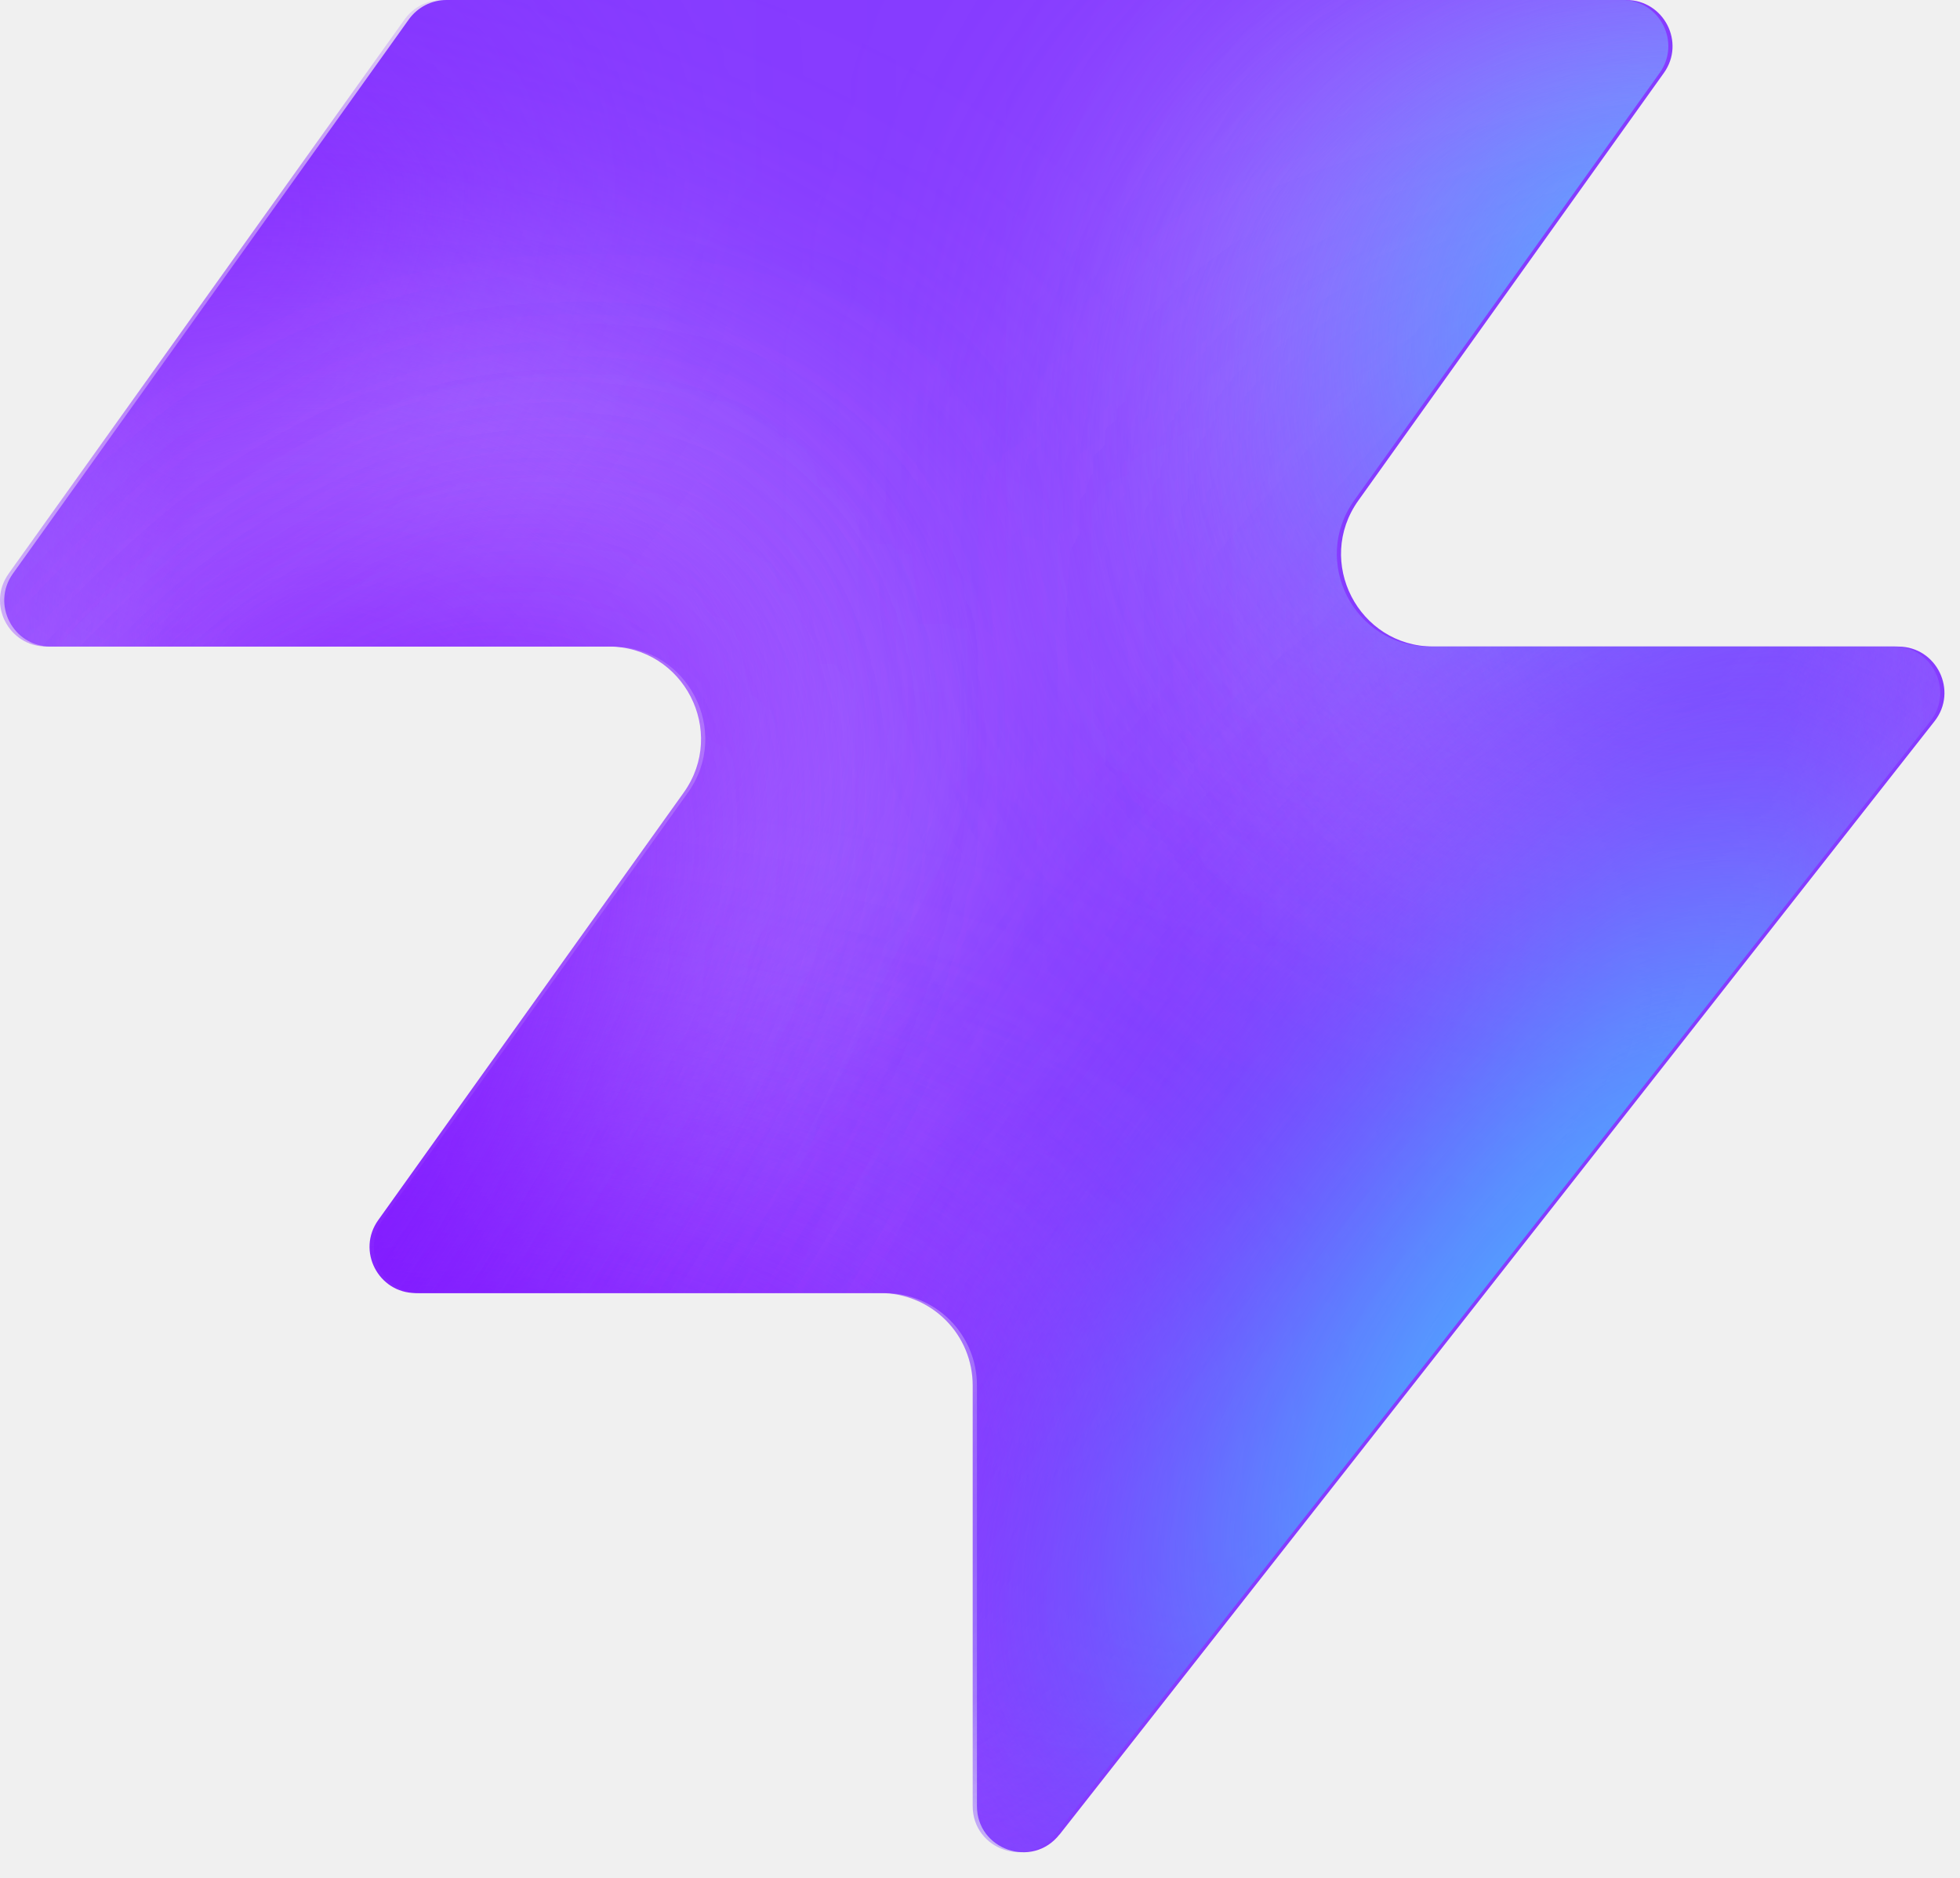
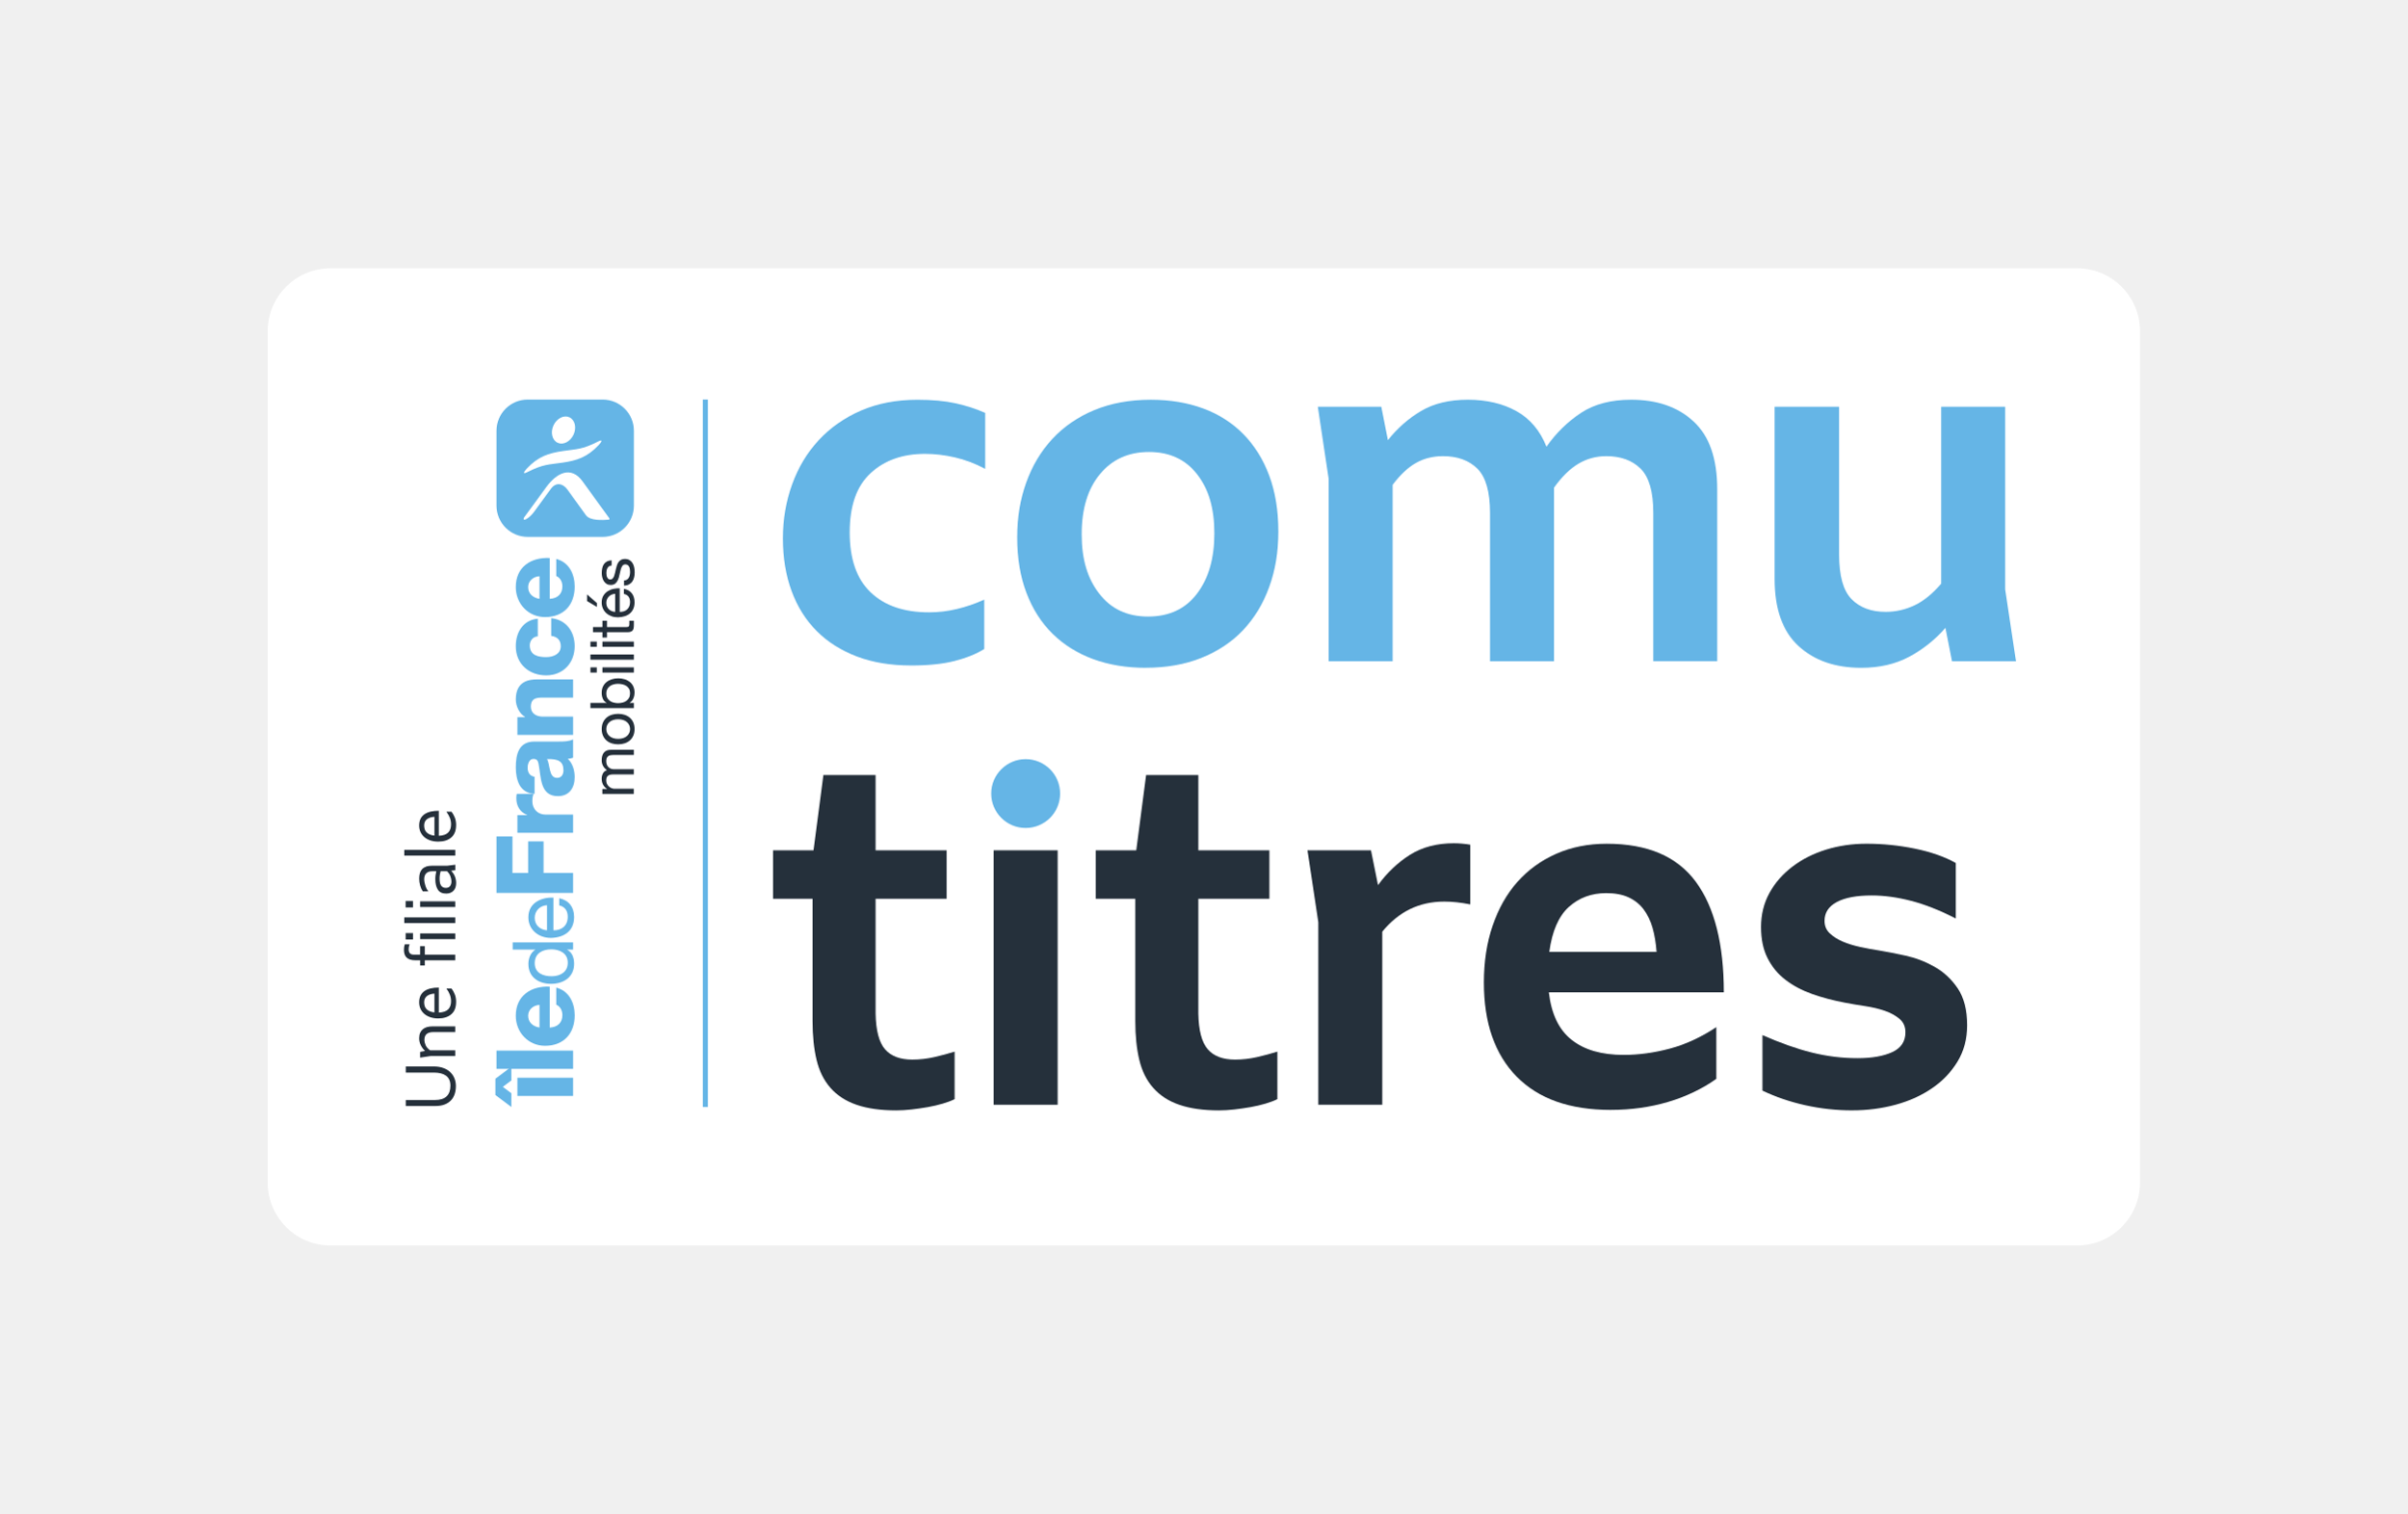
- <svg xmlns="http://www.w3.org/2000/svg" width="48" height="46" fill="none" viewBox="0 0 48 46">
-   <path fill="#863bff" d="M25.946 44.938c-.664.845-2.021.375-2.021-.698V33.937a2.26 2.26 0 0 0-2.262-2.262H10.287c-.92 0-1.456-1.04-.92-1.788l7.48-10.471c1.07-1.497 0-3.578-1.842-3.578H1.237c-.92 0-1.456-1.04-.92-1.788L10.013.474c.214-.297.556-.474.92-.474h28.894c.92 0 1.456 1.04.92 1.788l-7.48 10.471c-1.07 1.498 0 3.579 1.842 3.579h11.377c.943 0 1.473 1.088.89 1.83L25.947 44.94z" style="fill:#863bff;fill:color(display-p3 .525 .23 1);fill-opacity:1" />
-   <mask id="a" width="48" height="46" x="0" y="0" maskUnits="userSpaceOnUse" style="mask-type:alpha">
-     <path fill="#000" d="M25.842 44.938c-.664.844-2.021.375-2.021-.698V33.937a2.26 2.26 0 0 0-2.262-2.262H10.183c-.92 0-1.456-1.04-.92-1.788l7.48-10.471c1.07-1.498 0-3.579-1.842-3.579H1.133c-.92 0-1.456-1.04-.92-1.787L9.91.473c.214-.297.556-.474.92-.474h28.894c.92 0 1.456 1.04.92 1.788l-7.48 10.471c-1.07 1.498 0 3.578 1.842 3.578h11.377c.943 0 1.473 1.088.89 1.832L25.843 44.94z" style="fill:#000;fill-opacity:1" />
-   </mask>
-   <g mask="url(#a)">
-     <g filter="url(#b)">
-       <ellipse cx="5.508" cy="14.704" fill="#ede6ff" rx="5.508" ry="14.704" style="fill:#ede6ff;fill:color(display-p3 .927 .903 1);fill-opacity:1" transform="matrix(.00324 1 1 -.00324 -4.47 31.516)" />
+ <svg xmlns="http://www.w3.org/2000/svg" id="Calque_1" data-name="Calque 1" viewBox="0 0 1082.51 681.05">
+   <defs>
+     <style>
+       .cls-1 {
+         fill: #fff;
+       }
+ 
+       .cls-2 {
+         fill: #65b5e6;
+       }
+ 
+       .cls-3 {
+         fill: #25303b;
+       }
+     </style>
+   </defs>
+   <rect class="cls-1" x="120.38" y="120.67" width="842.05" height="439.68" rx="28.34" ry="28.34" />
+   <g>
+     <path class="cls-2" d="m409.65,299.38c-9.03,0-17.11-1.34-24.23-4.02-7.12-2.68-13.15-6.49-18.09-11.43-4.94-4.94-8.71-10.93-11.32-17.98-2.61-7.05-3.91-14.95-3.91-23.7s1.38-16.72,4.13-24.33c2.75-7.62,6.73-14.25,11.95-19.89,5.22-5.64,11.56-10.08,19.04-13.33,7.48-3.24,15.94-4.87,25.39-4.87,6.63,0,12.34.53,17.14,1.59,4.79,1.06,9.24,2.51,13.33,4.34v25.18c-4.52-2.4-9.07-4.13-13.65-5.18-4.59-1.06-9.07-1.59-13.44-1.59-10.02,0-18.16,2.89-24.44,8.67-6.28,5.79-9.42,14.67-9.42,26.66s3.14,20.98,9.42,26.98c6.27,6,15.06,8.99,26.34,8.99,4.09,0,8.22-.49,12.38-1.48,4.16-.98,8.28-2.4,12.38-4.23v22.22c-3.67,2.26-8.15,4.06-13.44,5.4-5.29,1.34-11.82,2.01-19.57,2.01Z" />
+     <path class="cls-2" d="m515.23,300.43c-8.61,0-16.47-1.31-23.59-3.91-7.12-2.61-13.22-6.42-18.3-11.43-5.08-5.01-8.99-11.14-11.74-18.41-2.75-7.26-4.13-15.55-4.13-24.86s1.34-17.1,4.02-24.65c2.68-7.54,6.59-14.1,11.74-19.68,5.15-5.57,11.46-9.91,18.94-13.01,7.47-3.1,15.94-4.66,25.39-4.66,8.6,0,16.43,1.31,23.49,3.91,7.05,2.61,13.08,6.45,18.09,11.53,5,5.08,8.89,11.29,11.64,18.62,2.75,7.34,4.13,15.73,4.13,25.18s-1.38,17.53-4.13,25.07c-2.75,7.55-6.66,14-11.74,19.36-5.08,5.36-11.32,9.52-18.73,12.48-7.41,2.96-15.76,4.44-25.07,4.44Zm1.06-23.06c9.45,0,16.79-3.42,22.01-10.26,5.22-6.84,7.83-15.9,7.83-27.19s-2.61-20.03-7.83-26.66c-5.22-6.63-12.41-9.94-21.58-9.94s-16.5,3.32-22.01,9.94c-5.5,6.63-8.25,15.66-8.25,27.08s2.64,19.93,7.93,26.77c5.29,6.84,12.59,10.26,21.9,10.26Z" />
+     <path class="cls-2" d="m743.53,297.47v-66.65c0-9.59-1.9-16.26-5.71-20-3.81-3.74-8.96-5.61-15.45-5.61-4.52,0-8.67,1.13-12.48,3.39-3.81,2.26-7.48,5.85-11,10.79v78.08h-28.78v-66.65c0-9.59-1.9-16.26-5.71-20-3.81-3.74-8.96-5.61-15.45-5.61-4.52,0-8.57,1.02-12.17,3.07-3.6,2.05-7.09,5.33-10.47,9.84v79.34h-28.78v-82.1l-4.87-32.37h28.56l2.96,15.02c4.23-5.36,9.2-9.73,14.92-13.12,5.71-3.39,12.73-5.08,21.05-5.08s15.76,1.73,21.9,5.18c6.14,3.46,10.61,8.78,13.44,15.97,4.37-6.21,9.55-11.28,15.55-15.23,5.99-3.95,13.51-5.92,22.53-5.92,11.71,0,21.09,3.28,28.14,9.84,7.05,6.56,10.58,16.68,10.58,30.36v77.44h-28.78Z" />
+     <path class="cls-2" d="m901.79,183v82.1l4.87,32.37h-28.78l-2.96-15.02c-4.65,5.36-10.09,9.7-16.29,13.01-6.21,3.31-13.4,4.97-21.58,4.97-11.71,0-21.13-3.28-28.25-9.84-7.12-6.56-10.69-16.61-10.69-30.15v-77.44h28.99v66.44c0,9.59,1.87,16.29,5.61,20.1,3.74,3.81,8.85,5.71,15.34,5.71,4.51,0,8.85-.99,13.01-2.96,4.16-1.97,8.15-5.22,11.95-9.73v-79.56h28.78Z" />
+     <path class="cls-3" d="m347.65,382.54h18.2l4.44-33.85h23.49v33.85h31.95v21.79h-31.95v51.63c.14,7.62,1.55,12.98,4.23,16.08,2.68,3.1,6.77,4.66,12.27,4.66,3.39,0,6.73-.39,10.05-1.16,3.31-.77,6.31-1.59,8.99-2.43v21.37c-1.41.71-3.17,1.38-5.29,2.01-2.12.63-4.37,1.16-6.77,1.59-2.4.42-4.83.77-7.3,1.06-2.47.28-4.76.42-6.88.42-7.05,0-13.01-.85-17.88-2.54-4.87-1.69-8.78-4.23-11.74-7.62-2.96-3.39-5.05-7.58-6.24-12.59-1.2-5-1.8-10.82-1.8-17.46v-55.01h-17.77v-21.79Z" />
+     <path class="cls-3" d="m446.88,497.01v-114.47h28.78v114.47h-28.78Z" />
+     <path class="cls-3" d="m492.8,382.54h18.2l4.44-33.85h23.49v33.85h31.95v21.79h-31.95v51.63c.14,7.62,1.55,12.98,4.23,16.08,2.68,3.1,6.77,4.66,12.27,4.66,3.39,0,6.73-.39,10.05-1.16,3.31-.77,6.31-1.59,8.99-2.43v21.37c-1.41.71-3.17,1.38-5.29,2.01-2.12.63-4.37,1.16-6.77,1.59-2.4.42-4.83.77-7.3,1.06-2.47.28-4.76.42-6.88.42-7.05,0-13.01-.85-17.88-2.54-4.87-1.69-8.78-4.23-11.74-7.62-2.96-3.39-5.05-7.58-6.24-12.59-1.2-5-1.8-10.82-1.8-17.46v-55.01h-17.77v-21.79Z" />
+     <path class="cls-3" d="m592.88,497.01v-82.1l-4.87-32.37h28.56l3.17,15.66c4.09-5.64,8.89-10.19,14.39-13.65,5.5-3.45,12.06-5.18,19.68-5.18,2.4,0,4.87.21,7.41.64v26.87c-4.23-.85-8.11-1.27-11.64-1.27-11.29,0-20.6,4.52-27.93,13.54v77.86h-28.78Z" />
+     <path class="cls-3" d="m724.48,499.34c-18.48,0-32.62-5.01-42.42-15.02-9.81-10.01-14.71-24.12-14.71-42.32,0-9.31,1.3-17.81,3.91-25.5,2.61-7.69,6.31-14.25,11.11-19.68,4.79-5.43,10.61-9.66,17.46-12.69,6.84-3.03,14.42-4.55,22.75-4.55,18.34,0,31.7,5.71,40.1,17.14,8.39,11.43,12.59,28,12.59,49.72h-78.71c1.13,9.73,4.55,16.86,10.26,21.37,5.71,4.52,13.51,6.77,23.38,6.77,6.77,0,13.72-.95,20.84-2.86,7.12-1.9,14.07-5.11,20.84-9.63v23.27c-6.35,4.52-13.58,7.97-21.69,10.37-8.11,2.4-16.68,3.6-25.71,3.6Zm-2.12-97.54c-6.63,0-12.24,2.08-16.82,6.24-4.59,4.16-7.51,10.9-8.78,20.21h48.24c-.28-3.95-.88-7.54-1.8-10.79-.92-3.24-2.26-6.03-4.02-8.36-1.77-2.33-4.02-4.13-6.77-5.4-2.75-1.27-6.1-1.9-10.05-1.9Z" />
+     <path class="cls-3" d="m833.03,499.55c-7.19,0-14.25-.78-21.16-2.33-6.91-1.55-13.33-3.74-19.25-6.56v-24.97c8.04,3.53,15.45,6.14,22.22,7.83,6.77,1.69,13.61,2.54,20.52,2.54,6.49,0,11.71-.92,15.66-2.75,3.95-1.83,5.92-4.79,5.92-8.89,0-2.54-.88-4.55-2.64-6.03-1.77-1.48-3.95-2.68-6.56-3.6-2.61-.92-5.54-1.62-8.78-2.12-3.25-.49-6.35-1.02-9.31-1.59-5.22-.99-10.12-2.29-14.71-3.91-4.58-1.62-8.57-3.74-11.95-6.35-3.39-2.61-6.07-5.85-8.04-9.73-1.98-3.88-2.96-8.57-2.96-14.07s1.27-10.75,3.81-15.34c2.54-4.58,5.99-8.53,10.37-11.85,4.37-3.31,9.42-5.85,15.13-7.62,5.71-1.76,11.74-2.64,18.09-2.64,7.33,0,14.6.74,21.79,2.22,7.19,1.48,13.33,3.63,18.41,6.45v24.97c-7.19-3.67-13.89-6.31-20.1-7.93-6.21-1.62-12.13-2.43-17.77-2.43-6.77,0-11.99.99-15.66,2.96-3.67,1.98-5.5,4.8-5.5,8.46,0,2.26.77,4.13,2.33,5.61,1.55,1.48,3.49,2.72,5.82,3.7,2.33.99,4.94,1.8,7.83,2.43,2.89.63,5.75,1.16,8.57,1.59,3.39.57,7.33,1.34,11.85,2.33,4.51.99,8.85,2.64,13.01,4.97,4.16,2.33,7.65,5.57,10.47,9.73,2.82,4.16,4.23,9.7,4.23,16.61,0,6.21-1.45,11.67-4.34,16.4-2.89,4.73-6.7,8.71-11.43,11.95-4.73,3.25-10.19,5.71-16.4,7.41-6.21,1.69-12.7,2.54-19.47,2.54Z" />
+   </g>
+   <g>
+     <path class="cls-3" d="m270.92,354.96h2.08v-.05c-1.61-1.06-2.41-2.58-2.41-4.57,0-.88.18-1.67.55-2.38.37-.71.98-1.21,1.86-1.5-.77-.47-1.36-1.1-1.78-1.87s-.63-1.63-.63-2.56c0-.71.08-1.35.23-1.93.16-.57.4-1.07.72-1.48.33-.41.75-.73,1.27-.96s1.15-.34,1.87-.34h10.37v2.33h-9.28c-.44,0-.85.04-1.23.11-.38.07-.72.21-1,.41-.28.2-.51.48-.67.83-.16.36-.25.82-.25,1.38,0,1.15.33,2.05.98,2.71.66.66,1.53.98,2.63.98h8.81v2.33h-9.28c-.46,0-.88.04-1.26.12-.38.08-.72.22-1,.42-.28.2-.5.47-.66.81-.15.34-.23.77-.23,1.3,0,.67.14,1.25.41,1.74s.6.88.98,1.18c.38.3.78.52,1.19.66.41.14.75.21,1.03.21h8.81v2.33h-14.14v-2.19Z" />
+     <path class="cls-3" d="m275.09,334.42c-.9-.29-1.69-.73-2.35-1.31-.67-.58-1.19-1.3-1.57-2.16-.38-.86-.57-1.84-.57-2.95s.19-2.12.57-2.97c.38-.85.91-1.56,1.57-2.15.67-.58,1.45-1.02,2.35-1.31.9-.29,1.87-.44,2.91-.44s2.01.15,2.9.44c.89.29,1.67.73,2.34,1.31.67.58,1.19,1.3,1.56,2.15.37.85.56,1.84.56,2.97s-.19,2.1-.56,2.95c-.37.86-.89,1.58-1.56,2.16-.67.58-1.44,1.02-2.34,1.31-.89.29-1.86.44-2.9.44s-2.01-.15-2.91-.44Zm5.2-2.37c.67-.23,1.22-.54,1.67-.94.45-.4.79-.87,1.03-1.41.24-.54.36-1.11.36-1.71s-.12-1.17-.36-1.71c-.24-.54-.58-1.01-1.03-1.41-.45-.4-1-.72-1.67-.94-.67-.23-1.43-.34-2.28-.34s-1.62.11-2.28.34-1.23.54-1.68.94c-.46.4-.8.87-1.04,1.41-.24.54-.36,1.11-.36,1.71s.12,1.17.36,1.71.58,1.01,1.04,1.41c.46.4,1.02.72,1.68.94.67.23,1.43.34,2.28.34s1.62-.11,2.28-.34Z" />
+     <path class="cls-3" d="m265.53,316.25h7.3v-.05c-.78-.38-1.35-.98-1.71-1.81-.36-.82-.53-1.72-.53-2.71,0-1.09.2-2.05.6-2.86.4-.81.94-1.49,1.63-2.02.68-.54,1.47-.94,2.37-1.22.89-.27,1.84-.41,2.84-.41s1.95.13,2.85.4c.89.26,1.67.67,2.34,1.2.67.54,1.19,1.21,1.57,2.02.38.81.57,1.76.57,2.83,0,.35-.04.73-.11,1.16-.07.43-.19.85-.36,1.27-.16.42-.39.82-.67,1.19-.28.37-.63.69-1.05.94v.05h1.89v2.33h-19.53v-2.33Zm10.41-8.36c-.63.17-1.19.44-1.68.79-.49.36-.88.81-1.18,1.37-.29.56-.44,1.21-.44,1.96s.16,1.45.47,2c.31.55.72.99,1.22,1.34.5.35,1.07.6,1.71.75.64.16,1.29.23,1.94.23.69,0,1.36-.08,2.01-.25.65-.16,1.22-.42,1.71-.78.49-.36.89-.82,1.19-1.38.3-.57.45-1.25.45-2.05s-.15-1.47-.47-2.01c-.31-.54-.72-.97-1.23-1.3-.51-.33-1.09-.57-1.75-.71-.66-.15-1.33-.22-2.02-.22-.66,0-1.3.09-1.93.26Z" />
+     <path class="cls-3" d="m268.38,302.57h-2.84v-2.33h2.84v2.33Zm2.54-2.33h14.14v2.33h-14.14v-2.33Z" />
+     <path class="cls-3" d="m265.53,294.45h19.53v2.33h-19.53v-2.33Z" />
+     <path class="cls-3" d="m268.38,290.97h-2.84v-2.33h2.84v2.33Zm2.54-2.33h14.14v2.33h-14.14v-2.33Z" />
+     <path class="cls-3" d="m270.92,279.26h2.05v2.82h8.78c.27,0,.49-.02.66-.07.16-.04.29-.13.38-.26.09-.13.15-.3.18-.53.03-.23.04-.52.04-.89v-1.07h2.05v1.78c0,.6-.04,1.12-.12,1.55-.08.43-.23.78-.45,1.04s-.53.46-.93.59c-.4.13-.93.19-1.59.19h-9v2.41h-2.05v-2.41h-4.24v-2.33h4.24v-2.82Z" />
+     <path class="cls-3" d="m284.16,266.95c.8,1.06,1.2,2.39,1.2,3.99,0,1.13-.18,2.11-.55,2.94-.36.83-.88,1.53-1.53,2.09-.66.57-1.44.99-2.35,1.27-.91.28-1.91.44-2.98.48-1.08,0-2.06-.16-2.95-.49-.89-.33-1.67-.79-2.33-1.38s-1.17-1.3-1.53-2.11c-.36-.81-.55-1.7-.55-2.67,0-1.26.26-2.3.78-3.13.52-.83,1.18-1.5,1.98-2,.8-.5,1.68-.85,2.63-1.04.95-.19,1.85-.27,2.71-.23v10.59c.62.02,1.21-.05,1.76-.22.56-.16,1.05-.43,1.48-.79.43-.36.77-.83,1.03-1.4.26-.57.38-1.23.38-2,0-.98-.23-1.79-.68-2.42-.46-.63-1.15-1.04-2.08-1.24v-2.3c1.59.31,2.78.99,3.58,2.05Zm-9.08.56c-.49.21-.92.49-1.27.85-.36.36-.64.78-.85,1.26s-.31,1.02-.31,1.6.11,1.15.31,1.63.5.9.86,1.24c.37.35.79.62,1.27.82.48.2,1,.32,1.55.36v-8.13c-.55.04-1.07.16-1.56.37Zm-11.08,2.89l4.43,2.63v-1.75l-4.43-3.86v2.98Z" />
+     <path class="cls-3" d="m281.91,260.77c.36-.22.64-.51.85-.86.21-.36.36-.76.45-1.2.09-.45.14-.91.14-1.38,0-.36-.03-.75-.08-1.15-.05-.4-.15-.77-.3-1.11-.15-.34-.36-.62-.64-.83-.28-.22-.64-.33-1.08-.33-.6,0-1.06.23-1.37.68-.31.46-.56,1.03-.75,1.71-.19.68-.36,1.43-.52,2.23-.15.8-.37,1.55-.66,2.23-.28.68-.68,1.25-1.19,1.71-.51.46-1.22.68-2.13.68-.71,0-1.32-.16-1.83-.48-.51-.32-.92-.73-1.24-1.23-.32-.5-.56-1.07-.71-1.7-.15-.63-.23-1.25-.23-1.87,0-.8.07-1.54.21-2.22.14-.67.37-1.27.71-1.79.34-.52.79-.93,1.37-1.24.57-.31,1.29-.49,2.15-.55v2.33c-.46.04-.83.16-1.14.36-.3.2-.54.46-.72.77-.18.31-.31.65-.4,1.03-.08.37-.12.75-.12,1.14,0,.35.03.7.08,1.05.05.36.15.68.29.97.14.29.32.53.55.71.23.18.52.27.89.27.4,0,.73-.14,1-.42.26-.28.48-.64.66-1.08.17-.44.32-.93.44-1.48.12-.55.24-1.09.37-1.64.13-.58.28-1.15.47-1.71.18-.56.42-1.05.72-1.48.3-.43.68-.77,1.14-1.04.46-.26,1.02-.4,1.7-.4.86,0,1.57.18,2.13.53.57.36,1.02.82,1.37,1.4s.59,1.22.72,1.94c.14.72.21,1.44.21,2.15,0,.78-.08,1.53-.25,2.24-.16.71-.43,1.34-.81,1.89-.37.55-.87.98-1.48,1.31-.61.33-1.35.51-2.23.55v-2.33c.51-.02.94-.14,1.3-.36Z" />
+   </g>
+   <g>
+     <path class="cls-2" d="m229.98,491.85v6.18l-7.18-5.4v-7.34l7.18-5.41v6.18l-3.87,2.9,3.87,2.89Zm2.71,1.21v-8.21h25.05v8.21h-25.05Z" />
+     <rect class="cls-2" x="223.28" y="472.65" width="34.47" height="8.21" />
+     <path class="cls-2" d="m247.22,462.28c3.43-.15,5.69-2.13,5.69-5.61,0-1.97-.92-3.9-2.76-4.68v-7.68c5.8,1.49,8.31,6.87,8.31,12.46,0,8.16-4.92,13.71-13.32,13.71-7.67,0-13.18-6.13-13.18-13.51,0-8.98,6.76-13.46,15.25-13.09v18.4m-4.58-10.19c-2.81.14-5.12,2.13-5.12,4.87,0,2.89,2.07,4.83,5.12,5.31v-10.19Z" />
+     <path class="cls-2" d="m257.74,423.97v3.23h-2.66v.08c2.16,1.06,3.12,3.58,3.12,6.28,0,6.06-4.8,9.06-10.35,9.06s-10.24-2.97-10.24-8.99c0-2.01.76-4.9,3.08-6.35v-.08h-10.12v-3.23h27.17m-2.4,9.14c0-4.34-3.72-6.01-7.41-6.01-3.89,0-7.46,1.75-7.46,6.2s3.76,5.9,7.61,5.9,7.26-1.91,7.26-6.09" />
+     <path class="cls-2" d="m251.49,404.11c4.34.87,6.7,3.99,6.7,8.4,0,6.28-4.34,9.25-10.35,9.45-5.9,0-10.24-3.89-10.24-9.26,0-6.96,6.51-9.09,11.27-8.9v14.73c3.43.11,6.46-1.83,6.46-6.12,0-2.66-1.3-4.52-3.84-5.09v-3.2m-5.48,3.12c-3.08.15-5.55,2.47-5.55,5.67,0,3.39,2.54,5.4,5.55,5.63v-11.29Z" />
+     <polygon class="cls-2" points="223.28 401.7 223.28 376.31 230.47 376.31 230.47 392.73 237.51 392.73 237.51 378.53 244.46 378.53 244.46 392.73 257.74 392.73 257.74 401.7 223.28 401.7" />
+     <path class="cls-2" d="m232.69,374.68v-7.97h4.39v-.09c-3.18-1.21-4.88-4-4.88-7.54,0-.62.06-1.29.2-1.93h7.47c-.29,1.06-.48,2.03-.48,3.14,0,4.05,2.8,6.18,5.95,6.18h12.4v8.2h-25.05Z" />
+     <path class="cls-2" d="m240.41,357.15c-3.27-.15-5.4-1.69-6.71-3.9-1.24-2.22-1.73-5.11-1.73-7.97,0-5.94,1.31-11.68,8.4-11.68h10.95c2.12,0,4.44,0,6.42-.97v8.26c-.78.29-1.55.39-2.37.48,2.22,2.12,3.08,5.26,3.08,8.26,0,4.78-2.41,8.54-7.58,8.54-8.15,0-7.52-8.88-8.68-14.58-.29-1.4-.77-2.17-2.31-2.17-1.88,0-2.6,2.26-2.6,3.95,0,2.27,1.02,3.72,3.13,4.1v7.67m12.98-10.62c0-3.9-2.22-5.21-7.38-5.02.72,1.16.87,3.28,1.35,5.07.43,1.83,1.21,3.38,3.19,3.38s2.85-1.58,2.85-3.43" />
+     <path class="cls-2" d="m232.69,330.61v-7.97h3.43v-.11c-2.56-1.49-4.15-4.87-4.15-7.86,0-8.35,6.08-9.03,9.7-9.03h16.07v8.2h-12.11c-3.43,0-6.9-.38-6.9,4.11,0,3.08,2.6,4.44,5.35,4.44h13.67v8.21h-25.05Z" />
+     <path class="cls-2" d="m241.86,286.29c-2.12.05-3.62,1.94-3.62,4.01,0,4.59,3.91,5.31,7.38,5.31,3.24,0,6.56-1.4,6.56-4.87,0-2.84-1.64-4.31-4.29-4.68v-7.96c6.7.72,10.56,5.93,10.56,12.6,0,7.52-5.16,13.13-12.83,13.13s-13.66-5.07-13.66-13.13c0-6.23,3.28-11.79,9.9-12.36v7.96Z" />
+     <path class="cls-2" d="m247.22,269.4c3.43-.15,5.69-2.13,5.69-5.6,0-1.97-.92-3.9-2.76-4.67v-7.69c5.8,1.51,8.31,6.86,8.31,12.46,0,8.15-4.92,13.71-13.32,13.71-7.67,0-13.18-6.14-13.18-13.51,0-8.99,6.76-13.47,15.25-13.08v18.39m-4.58-10.18c-2.81.14-5.12,2.12-5.12,4.88,0,2.9,2.07,4.82,5.12,5.3v-10.18Z" />
+   </g>
+   <rect class="cls-2" x="223.28" y="179.74" width="61.79" height="61.79" rx="14.06" ry="14.06" />
+   <g>
+     <path class="cls-3" d="m205.02,488.59c0,1.28-.18,2.46-.53,3.55-.35,1.09-.9,2.04-1.65,2.84-.75.81-1.69,1.44-2.84,1.9-1.15.46-2.52.69-4.11.69h-13.4v-2.71h13.17c2.3,0,4.02-.54,5.17-1.64,1.15-1.09,1.72-2.69,1.72-4.79,0-1.04-.17-1.94-.51-2.68s-.83-1.35-1.48-1.83c-.64-.47-1.41-.82-2.33-1.05-.91-.22-1.94-.34-3.08-.34h-12.66v-2.74h12.58c1.65,0,3.1.23,4.34.69,1.25.46,2.28,1.09,3.11,1.89.83.8,1.45,1.73,1.87,2.8.42,1.07.63,2.2.63,3.4Z" />
+     <path class="cls-3" d="m204.72,475.1h-11.05l-4.74.71v-2.59l2.21-.41c-.76-.73-1.4-1.58-1.9-2.56s-.75-2.03-.75-3.15c0-.94.15-1.75.44-2.42.29-.67.7-1.22,1.22-1.65.52-.43,1.14-.75,1.86-.96.72-.21,1.51-.31,2.37-.31h10.34v2.56h-9.78c-.81,0-1.47.09-2,.28-.53.19-.95.44-1.25.75s-.52.69-.65,1.12c-.13.43-.19.88-.19,1.35,0,.75.18,1.55.56,2.4.37.85,1.05,1.62,2.03,2.31h11.28v2.56Z" />
+     <path class="cls-3" d="m205.11,450.77c0,2.45-.72,4.3-2.17,5.54-1.44,1.24-3.4,1.86-5.88,1.86-1.24,0-2.38-.17-3.41-.5-1.04-.33-1.95-.81-2.71-1.43-.76-.62-1.36-1.38-1.8-2.28s-.65-1.93-.65-3.06.21-2.16.62-2.99c.41-.83,1-1.52,1.77-2.05.76-.53,1.69-.92,2.78-1.18s2.31-.38,3.67-.38v11.25c1.92-.08,3.32-.56,4.2-1.44.88-.89,1.31-2.12,1.31-3.71,0-1.02-.18-1.99-.53-2.9s-.88-1.84-1.56-2.78h2.3c.65.86,1.15,1.78,1.52,2.74.37.96.55,2.07.55,3.33Zm-14.37.18c0,.57.08,1.11.23,1.62.16.51.42.96.78,1.35.37.39.85.73,1.44,1,.6.28,1.33.46,2.19.56v-8.45h-.35c-.59.06-1.14.18-1.66.35-.52.18-.97.42-1.37.72-.39.3-.7.69-.93,1.16-.22.47-.34,1.03-.34,1.68Z" />
+     <path class="cls-3" d="m188.94,434.36v-2.33h-2.01c-1,0-1.84-.11-2.52-.34-.67-.23-1.22-.54-1.62-.96-.4-.41-.69-.91-.87-1.49s-.27-1.21-.27-1.9c0-1,.13-1.84.38-2.5h2.18c-.2.51-.32.95-.37,1.31s-.07.68-.07.96c0,.71.18,1.28.53,1.72s1,.66,1.94.66h2.68v-3.83h2.12v3.83h13.67v2.53h-13.67v2.33h-2.12Zm-3.21-11.69h-3.3v-2.89h3.3v2.89Zm19-.18h-15.79v-2.56h15.79v2.56Z" />
+     <path class="cls-3" d="m181.81,415.28v-2.56h22.92v2.56h-22.92Z" />
+     <path class="cls-3" d="m185.72,408.24h-3.3v-2.88h3.3v2.88Zm19-.18h-15.79v-2.56h15.79v2.56Z" />
+     <path class="cls-3" d="m202.87,391.75c.71.69,1.26,1.51,1.66,2.46.4.95.6,1.98.6,3.08,0,1.47-.41,2.63-1.22,3.46-.82.84-1.9,1.25-3.25,1.25-1.73,0-2.98-.58-3.74-1.74-.76-1.16-1.15-2.74-1.15-4.74,0-.67.04-1.3.13-1.9.09-.6.19-1.15.31-1.66h-1.74c-.71,0-1.29.09-1.77.28-.47.19-.85.44-1.13.77-.28.32-.49.7-.62,1.13s-.19.9-.19,1.41c0,.43.05.91.15,1.43.1.52.23,1.03.4,1.53.16.5.37.97.6,1.41.23.44.48.81.74,1.1h-2.5c-.51-.71-.92-1.58-1.21-2.61-.3-1.03-.44-2.08-.44-3.14,0-.88.1-1.68.3-2.39s.53-1.31.99-1.83,1.08-.9,1.84-1.18c.76-.27,1.72-.41,2.86-.41h6.75l3.51-.44v2.47l-1.86.24Zm.15,4.77c0-.69-.16-1.46-.48-2.33-.32-.86-.83-1.61-1.52-2.24h-2.86c-.14.49-.25,1.01-.34,1.56-.09.55-.13,1.12-.13,1.71,0,1.53.24,2.62.72,3.25.48.64,1.18.96,2.11.96.86,0,1.5-.28,1.9-.85.4-.57.6-1.26.6-2.06Z" />
+     <path class="cls-3" d="m181.81,384.91v-2.56h22.92v2.56h-22.92Z" />
+     <path class="cls-3" d="m205.11,371.22c0,2.45-.72,4.3-2.17,5.54-1.44,1.24-3.4,1.86-5.88,1.86-1.24,0-2.38-.17-3.41-.5-1.04-.33-1.95-.81-2.71-1.43-.76-.62-1.36-1.38-1.8-2.28s-.65-1.93-.65-3.06.21-2.16.62-2.99c.41-.83,1-1.52,1.77-2.05.76-.53,1.69-.92,2.78-1.18,1.09-.25,2.31-.38,3.67-.38v11.25c1.92-.08,3.32-.56,4.2-1.44.88-.89,1.31-2.12,1.31-3.71,0-1.02-.18-1.99-.53-2.9s-.88-1.84-1.56-2.78h2.3c.65.86,1.15,1.78,1.52,2.74.37.96.55,2.07.55,3.33Zm-14.37.18c0,.57.08,1.11.23,1.62.16.51.42.96.78,1.35.37.39.85.73,1.44,1,.6.28,1.33.46,2.19.56v-8.45h-.35c-.59.06-1.14.18-1.66.35-.52.18-.97.42-1.37.72-.39.3-.7.69-.93,1.16-.22.47-.34,1.03-.34,1.68Z" />
+   </g>
+   <rect class="cls-2" x="316.08" y="179.74" width="2.27" height="318.29" />
+   <circle class="cls-2" cx="461.27" cy="357.01" r="15.49" />
+   <g>
+     <g>
+       <path class="cls-1" d="m257.94,195.55c-1.47,3.16-4.68,4.8-7.17,3.64-2.49-1.15-3.32-4.66-1.86-7.82,1.47-3.17,4.68-4.79,7.17-3.64,2.49,1.15,3.32,4.66,1.86,7.82" />
+       <path class="cls-1" d="m262.03,216.6c-5.32-7.38-11.81-3.62-16.19,2.31-3.45,4.67-6.38,8.73-10,13.68-.84,1.15-.19,1.56.98.85,1.17-.7,2.3-1.73,3.4-3.24,1.49-2.04,5.22-7.13,7.57-10.35,2.1-2.89,5.23-2.6,7.39.39,2.5,3.46,5.58,7.79,8.32,11.54,1.9,2.6,7.63,2.2,10.13,2.02.45-.03.59-.36.37-.66-1.57-2.16-7.04-9.69-11.98-16.54Z" />
    </g>
-     <g filter="url(#c)">
-       <ellipse cx="10.399" cy="29.851" fill="#ede6ff" rx="10.399" ry="29.851" style="fill:#ede6ff;fill:color(display-p3 .927 .903 1);fill-opacity:1" transform="matrix(.00324 1 1 -.00324 -39.328 7.883)" />
-     </g>
-     <g filter="url(#d)">
-       <ellipse cx="5.508" cy="30.487" fill="#7e14ff" rx="5.508" ry="30.487" style="fill:#7e14ff;fill:color(display-p3 .492 .077 1);fill-opacity:1" transform="rotate(89.814 -25.913 -14.639)scale(1 -1)" />
-     </g>
-     <g filter="url(#e)">
-       <ellipse cx="5.508" cy="30.599" fill="#7e14ff" rx="5.508" ry="30.599" style="fill:#7e14ff;fill:color(display-p3 .492 .077 1);fill-opacity:1" transform="rotate(89.814 -32.644 -3.334)scale(1 -1)" />
-     </g>
-     <g filter="url(#f)">
-       <ellipse cx="5.508" cy="30.599" fill="#7e14ff" rx="5.508" ry="30.599" style="fill:#7e14ff;fill:color(display-p3 .492 .077 1);fill-opacity:1" transform="matrix(.00324 1 1 -.00324 -34.34 30.47)" />
-     </g>
-     <g filter="url(#g)">
-       <ellipse cx="14.072" cy="22.078" fill="#ede6ff" rx="14.072" ry="22.078" style="fill:#ede6ff;fill:color(display-p3 .927 .903 1);fill-opacity:1" transform="rotate(93.35 24.506 48.493)scale(-1 1)" />
-     </g>
-     <g filter="url(#h)">
-       <ellipse cx="3.47" cy="21.501" fill="#7e14ff" rx="3.47" ry="21.501" style="fill:#7e14ff;fill:color(display-p3 .492 .077 1);fill-opacity:1" transform="rotate(89.009 28.708 47.59)scale(-1 1)" />
-     </g>
-     <g filter="url(#i)">
-       <ellipse cx="3.47" cy="21.501" fill="#7e14ff" rx="3.47" ry="21.501" style="fill:#7e14ff;fill:color(display-p3 .492 .077 1);fill-opacity:1" transform="rotate(89.009 28.708 47.59)scale(-1 1)" />
-     </g>
-     <g filter="url(#j)">
-       <ellipse cx=".387" cy="8.972" fill="#7e14ff" rx="4.407" ry="29.108" style="fill:#7e14ff;fill:color(display-p3 .492 .077 1);fill-opacity:1" transform="rotate(39.51 .387 8.972)" />
-     </g>
-     <g filter="url(#k)">
-       <ellipse cx="47.523" cy="-6.092" fill="#7e14ff" rx="4.407" ry="29.108" style="fill:#7e14ff;fill:color(display-p3 .492 .077 1);fill-opacity:1" transform="rotate(37.892 47.523 -6.092)" />
-     </g>
-     <g filter="url(#l)">
-       <ellipse cx="41.412" cy="6.333" fill="#47bfff" rx="5.971" ry="9.665" style="fill:#47bfff;fill:color(display-p3 .28 .748 1);fill-opacity:1" transform="rotate(37.892 41.412 6.333)" />
-     </g>
-     <g filter="url(#m)">
-       <ellipse cx="-1.879" cy="38.332" fill="#7e14ff" rx="4.407" ry="29.108" style="fill:#7e14ff;fill:color(display-p3 .492 .077 1);fill-opacity:1" transform="rotate(37.892 -1.88 38.332)" />
-     </g>
-     <g filter="url(#n)">
-       <ellipse cx="-1.879" cy="38.332" fill="#7e14ff" rx="4.407" ry="29.108" style="fill:#7e14ff;fill:color(display-p3 .492 .077 1);fill-opacity:1" transform="rotate(37.892 -1.88 38.332)" />
-     </g>
-     <g filter="url(#o)">
-       <ellipse cx="35.651" cy="29.907" fill="#7e14ff" rx="4.407" ry="29.108" style="fill:#7e14ff;fill:color(display-p3 .492 .077 1);fill-opacity:1" transform="rotate(37.892 35.651 29.907)" />
-     </g>
-     <g filter="url(#p)">
-       <ellipse cx="38.418" cy="32.4" fill="#47bfff" rx="5.971" ry="15.297" style="fill:#47bfff;fill:color(display-p3 .28 .748 1);fill-opacity:1" transform="rotate(37.892 38.418 32.4)" />
-     </g>
+     <path class="cls-1" d="m269.14,198.57c-7.47,3.76-9.79,3.4-16.07,4.34-6.28.94-11,2.38-16.23,7.96-1.31,1.4-1.89,2.62.16,1.59,7.47-3.76,9.79-3.4,16.07-4.34,6.28-.94,11-2.38,16.23-7.96,1.31-1.4,1.89-2.62-.16-1.59Z" />
  </g>
-   <defs>
-     <filter id="b" width="60.045" height="41.654" x="-19.77" y="16.149" color-interpolation-filters="sRGB" filterUnits="userSpaceOnUse">
-       <feFlood flood-opacity="0" result="BackgroundImageFix" />
-       <feBlend in="SourceGraphic" in2="BackgroundImageFix" result="shape" />
-       <feGaussianBlur result="effect1_foregroundBlur_2002_17158" stdDeviation="7.659" />
-     </filter>
-     <filter id="c" width="90.34" height="51.437" x="-54.613" y="-7.533" color-interpolation-filters="sRGB" filterUnits="userSpaceOnUse">
-       <feFlood flood-opacity="0" result="BackgroundImageFix" />
-       <feBlend in="SourceGraphic" in2="BackgroundImageFix" result="shape" />
-       <feGaussianBlur result="effect1_foregroundBlur_2002_17158" stdDeviation="7.659" />
-     </filter>
-     <filter id="d" width="79.355" height="29.4" x="-49.64" y="2.03" color-interpolation-filters="sRGB" filterUnits="userSpaceOnUse">
-       <feFlood flood-opacity="0" result="BackgroundImageFix" />
-       <feBlend in="SourceGraphic" in2="BackgroundImageFix" result="shape" />
-       <feGaussianBlur result="effect1_foregroundBlur_2002_17158" stdDeviation="4.596" />
-     </filter>
-     <filter id="e" width="79.579" height="29.4" x="-45.045" y="20.029" color-interpolation-filters="sRGB" filterUnits="userSpaceOnUse">
-       <feFlood flood-opacity="0" result="BackgroundImageFix" />
-       <feBlend in="SourceGraphic" in2="BackgroundImageFix" result="shape" />
-       <feGaussianBlur result="effect1_foregroundBlur_2002_17158" stdDeviation="4.596" />
-     </filter>
-     <filter id="f" width="79.579" height="29.4" x="-43.513" y="21.178" color-interpolation-filters="sRGB" filterUnits="userSpaceOnUse">
-       <feFlood flood-opacity="0" result="BackgroundImageFix" />
-       <feBlend in="SourceGraphic" in2="BackgroundImageFix" result="shape" />
-       <feGaussianBlur result="effect1_foregroundBlur_2002_17158" stdDeviation="4.596" />
-     </filter>
-     <filter id="g" width="74.749" height="58.852" x="15.756" y="-17.901" color-interpolation-filters="sRGB" filterUnits="userSpaceOnUse">
-       <feFlood flood-opacity="0" result="BackgroundImageFix" />
-       <feBlend in="SourceGraphic" in2="BackgroundImageFix" result="shape" />
-       <feGaussianBlur result="effect1_foregroundBlur_2002_17158" stdDeviation="7.659" />
-     </filter>
-     <filter id="h" width="61.377" height="25.362" x="23.548" y="2.284" color-interpolation-filters="sRGB" filterUnits="userSpaceOnUse">
-       <feFlood flood-opacity="0" result="BackgroundImageFix" />
-       <feBlend in="SourceGraphic" in2="BackgroundImageFix" result="shape" />
-       <feGaussianBlur result="effect1_foregroundBlur_2002_17158" stdDeviation="4.596" />
-     </filter>
-     <filter id="i" width="61.377" height="25.362" x="23.548" y="2.284" color-interpolation-filters="sRGB" filterUnits="userSpaceOnUse">
-       <feFlood flood-opacity="0" result="BackgroundImageFix" />
-       <feBlend in="SourceGraphic" in2="BackgroundImageFix" result="shape" />
-       <feGaussianBlur result="effect1_foregroundBlur_2002_17158" stdDeviation="4.596" />
-     </filter>
-     <filter id="j" width="56.045" height="63.649" x="-27.636" y="-22.853" color-interpolation-filters="sRGB" filterUnits="userSpaceOnUse">
-       <feFlood flood-opacity="0" result="BackgroundImageFix" />
-       <feBlend in="SourceGraphic" in2="BackgroundImageFix" result="shape" />
-       <feGaussianBlur result="effect1_foregroundBlur_2002_17158" stdDeviation="4.596" />
-     </filter>
-     <filter id="k" width="54.814" height="64.646" x="20.116" y="-38.415" color-interpolation-filters="sRGB" filterUnits="userSpaceOnUse">
-       <feFlood flood-opacity="0" result="BackgroundImageFix" />
-       <feBlend in="SourceGraphic" in2="BackgroundImageFix" result="shape" />
-       <feGaussianBlur result="effect1_foregroundBlur_2002_17158" stdDeviation="4.596" />
-     </filter>
-     <filter id="l" width="33.541" height="35.313" x="24.641" y="-11.323" color-interpolation-filters="sRGB" filterUnits="userSpaceOnUse">
-       <feFlood flood-opacity="0" result="BackgroundImageFix" />
-       <feBlend in="SourceGraphic" in2="BackgroundImageFix" result="shape" />
-       <feGaussianBlur result="effect1_foregroundBlur_2002_17158" stdDeviation="4.596" />
-     </filter>
-     <filter id="m" width="54.814" height="64.646" x="-29.286" y="6.009" color-interpolation-filters="sRGB" filterUnits="userSpaceOnUse">
-       <feFlood flood-opacity="0" result="BackgroundImageFix" />
-       <feBlend in="SourceGraphic" in2="BackgroundImageFix" result="shape" />
-       <feGaussianBlur result="effect1_foregroundBlur_2002_17158" stdDeviation="4.596" />
-     </filter>
-     <filter id="n" width="54.814" height="64.646" x="-29.286" y="6.009" color-interpolation-filters="sRGB" filterUnits="userSpaceOnUse">
-       <feFlood flood-opacity="0" result="BackgroundImageFix" />
-       <feBlend in="SourceGraphic" in2="BackgroundImageFix" result="shape" />
-       <feGaussianBlur result="effect1_foregroundBlur_2002_17158" stdDeviation="4.596" />
-     </filter>
-     <filter id="o" width="54.814" height="64.646" x="8.244" y="-2.416" color-interpolation-filters="sRGB" filterUnits="userSpaceOnUse">
-       <feFlood flood-opacity="0" result="BackgroundImageFix" />
-       <feBlend in="SourceGraphic" in2="BackgroundImageFix" result="shape" />
-       <feGaussianBlur result="effect1_foregroundBlur_2002_17158" stdDeviation="4.596" />
-     </filter>
-     <filter id="p" width="39.409" height="43.623" x="18.713" y="10.588" color-interpolation-filters="sRGB" filterUnits="userSpaceOnUse">
-       <feFlood flood-opacity="0" result="BackgroundImageFix" />
-       <feBlend in="SourceGraphic" in2="BackgroundImageFix" result="shape" />
-       <feGaussianBlur result="effect1_foregroundBlur_2002_17158" stdDeviation="4.596" />
-     </filter>
-   </defs>
</svg>
